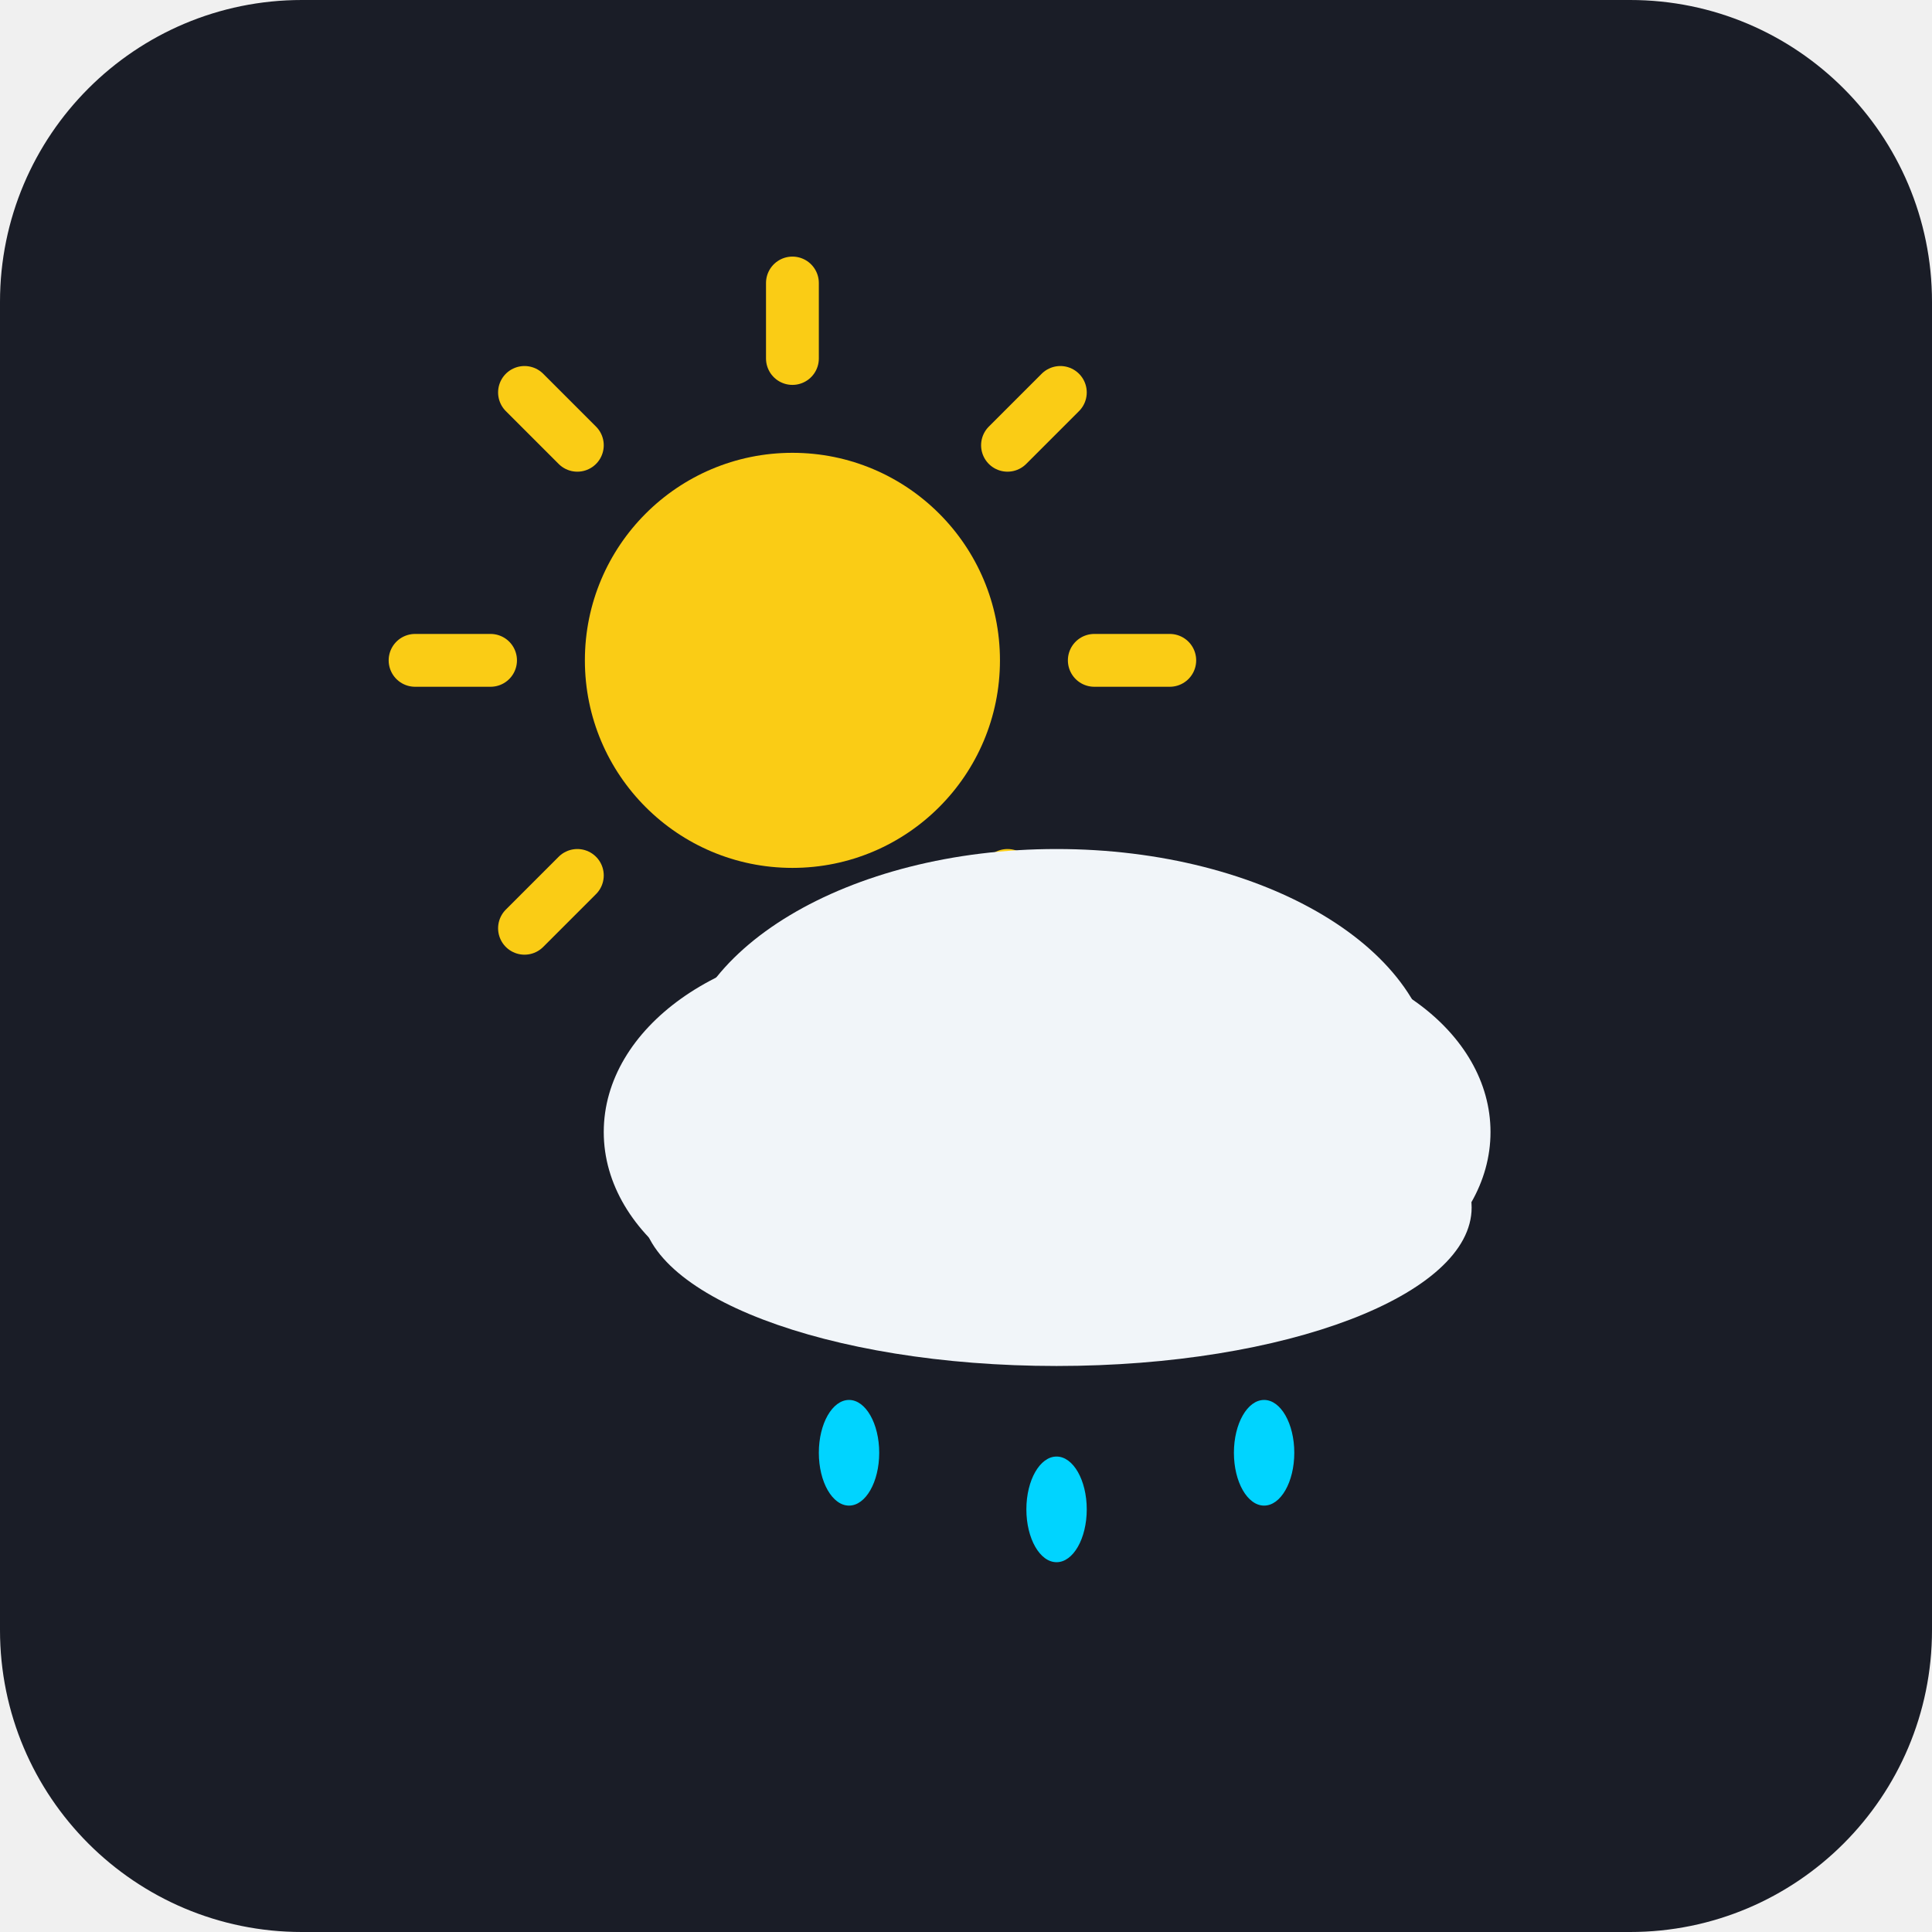
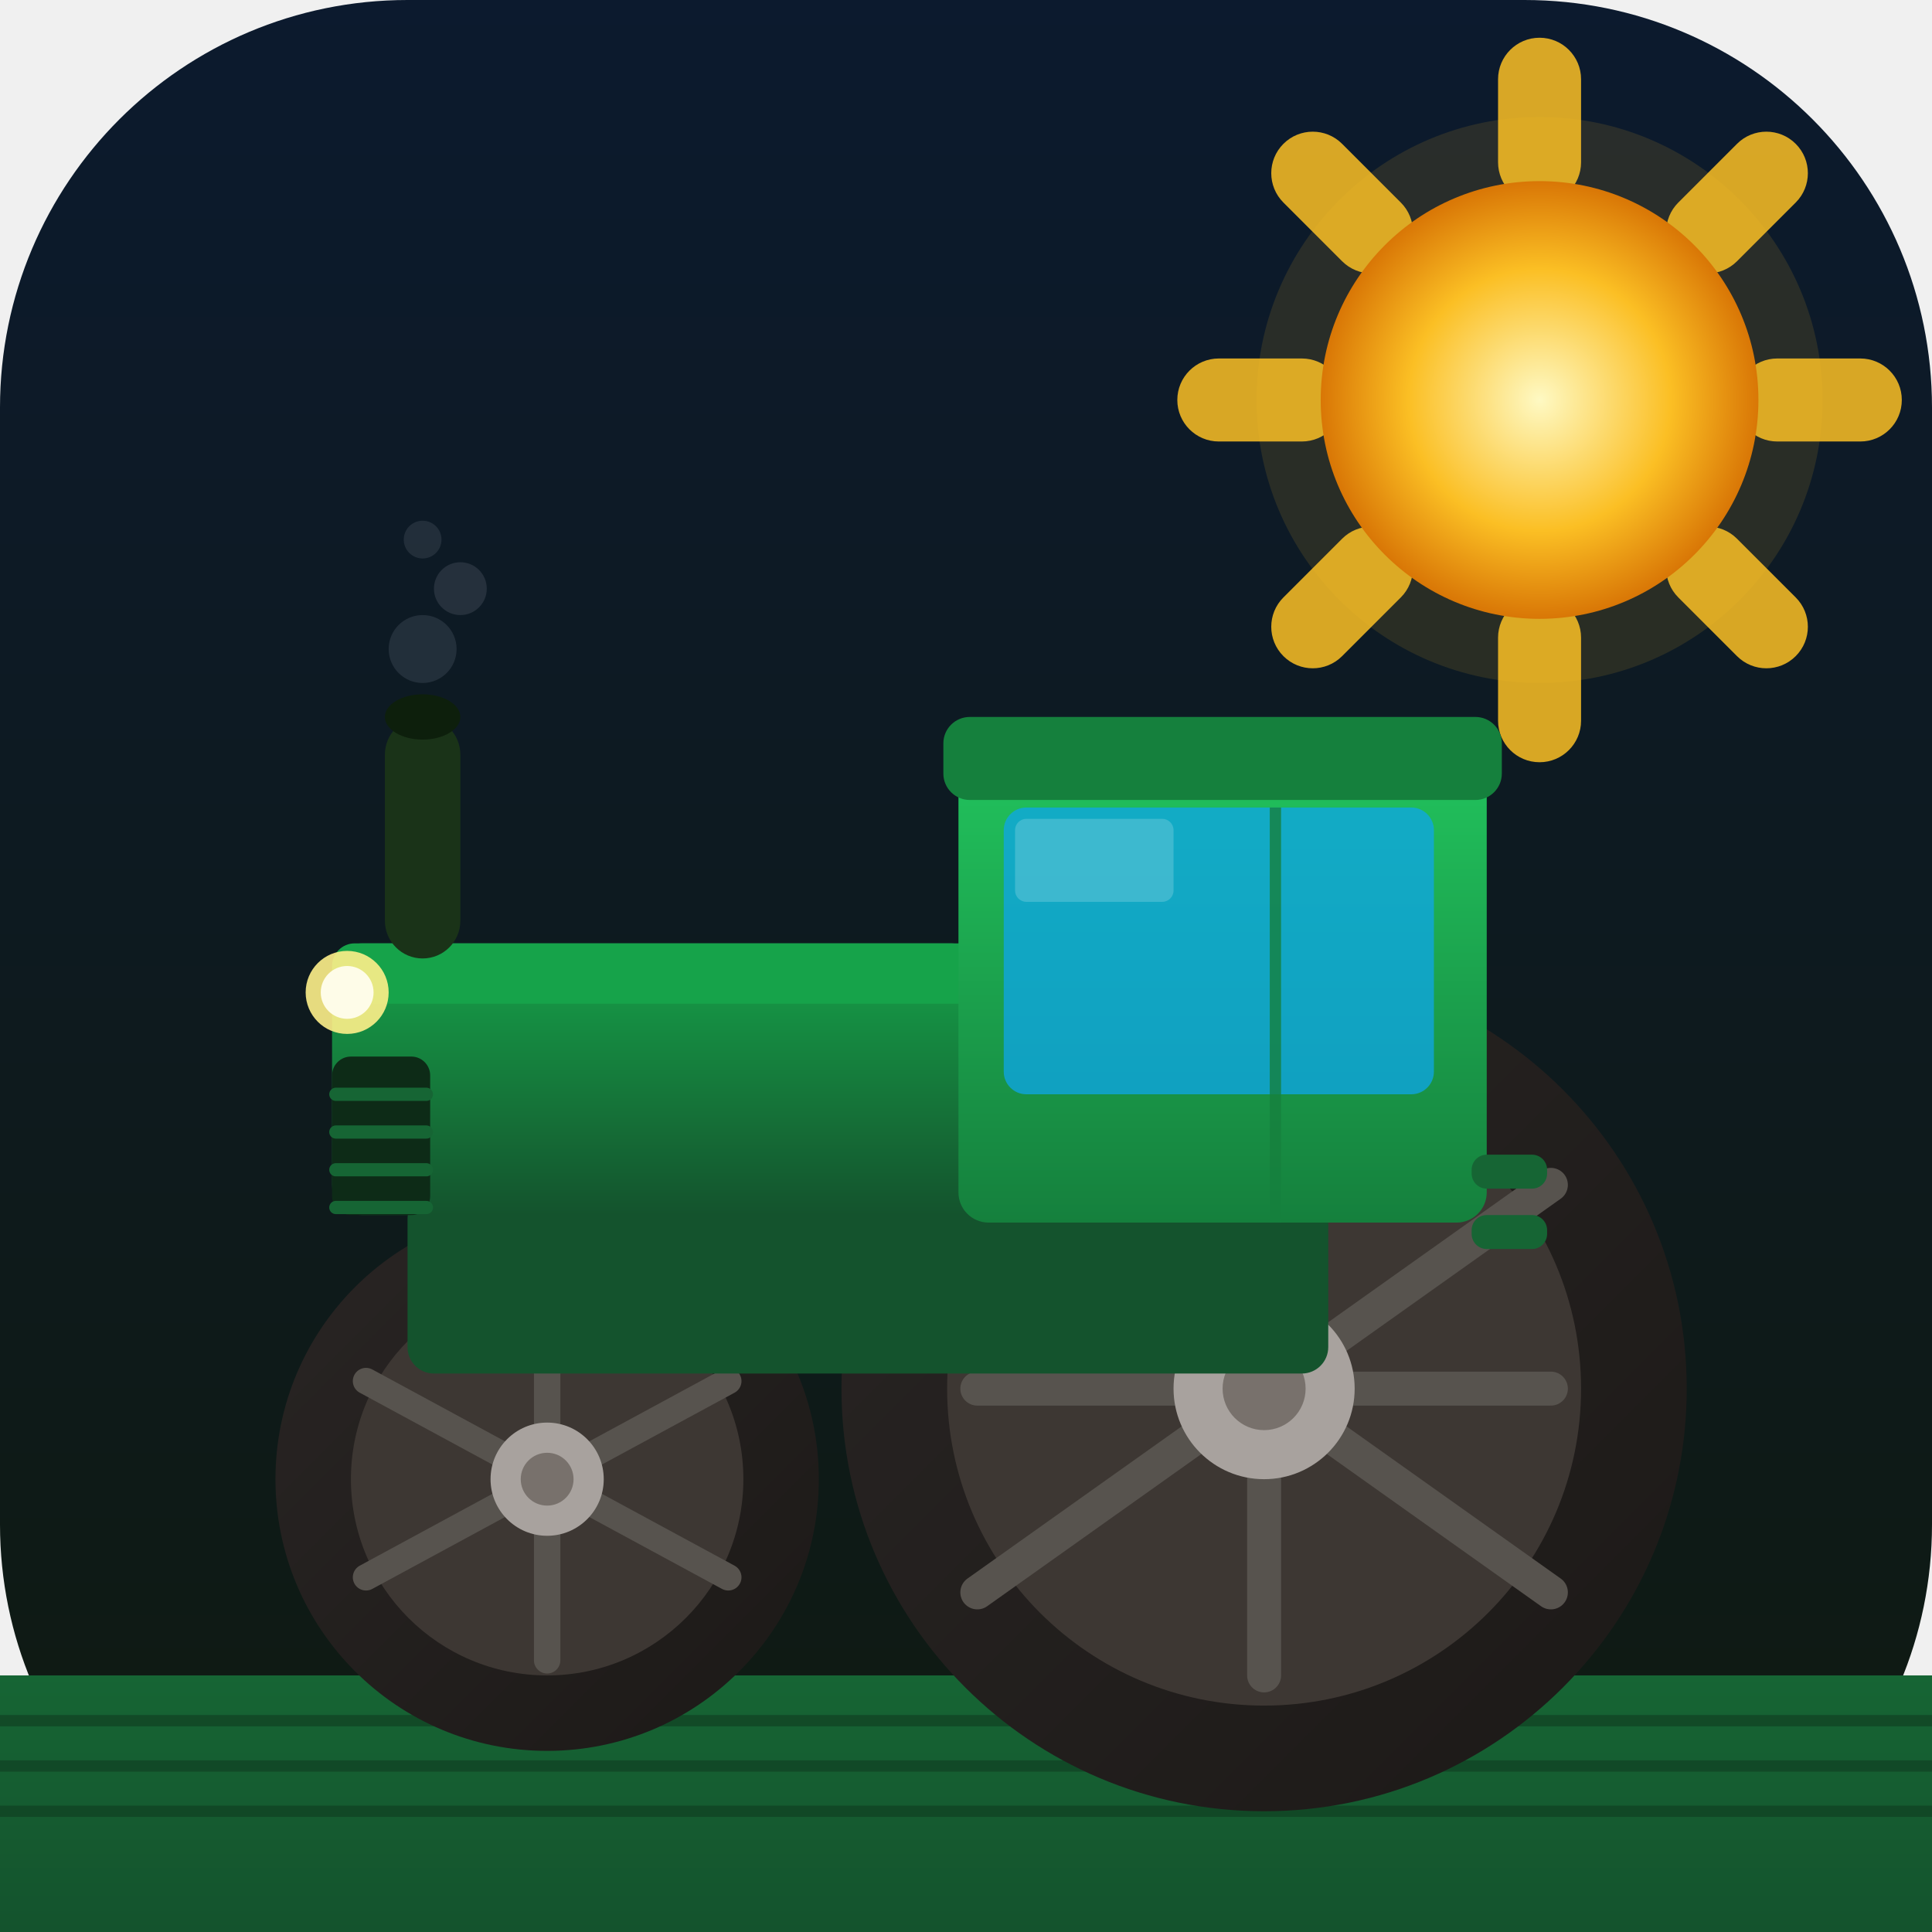
<svg xmlns="http://www.w3.org/2000/svg" viewBox="0 0 512 512">
-   <rect width="512" height="512" rx="80" fill="#1a1d27" />
-   <circle cx="210" cy="175" r="55" fill="#facc15" />
-   <g stroke="#facc15" stroke-width="14" stroke-linecap="round">
-     <line x1="210" y1="95" x2="210" y2="75" />
-     <line x1="210" y1="255" x2="210" y2="275" />
-     <line x1="130" y1="175" x2="110" y2="175" />
-     <line x1="290" y1="175" x2="310" y2="175" />
-     <line x1="153" y1="118" x2="139" y2="104" />
-     <line x1="267" y1="232" x2="281" y2="246" />
-     <line x1="267" y1="118" x2="281" y2="104" />
-     <line x1="153" y1="232" x2="139" y2="246" />
+   <defs>
+     <linearGradient id="bg" x1="0%" y1="0%" x2="0%" y2="100%">
+       <stop offset="0%" stop-color="#0c1a2e" />
+       <stop offset="100%" stop-color="#0f1a10" />
+     </linearGradient>
+     <radialGradient id="sunG" cx="50%" cy="50%" r="50%">
+       <stop offset="0%" stop-color="#fef9c3" />
+       <stop offset="60%" stop-color="#fbbf24" />
+       <stop offset="100%" stop-color="#d97706" />
+     </radialGradient>
+     <linearGradient id="cabG" x1="0%" y1="0%" x2="0%" y2="100%">
+       <stop offset="0%" stop-color="#22c55e" />
+       <stop offset="100%" stop-color="#15803d" />
+     </linearGradient>
+     <linearGradient id="hoodG" x1="0%" y1="0%" x2="0%" y2="100%">
+       <stop offset="0%" stop-color="#16a34a" />
+       <stop offset="100%" stop-color="#14532d" />
+     </linearGradient>
+     <linearGradient id="tireG" x1="0%" y1="0%" x2="100%" y2="100%">
+       <stop offset="0%" stop-color="#292524" />
+       <stop offset="100%" stop-color="#1c1917" />
+     </linearGradient>
+     <linearGradient id="fieldG" x1="0%" y1="0%" x2="0%" y2="100%">
+       <stop offset="0%" stop-color="#166534" />
+       <stop offset="100%" stop-color="#14532d" />
+     </linearGradient>
+   </defs>
+   <rect width="512" height="512" rx="108" fill="url(#bg)" />
+   <rect x="0" y="444" width="512" height="68" fill="url(#fieldG)" />
+   <g stroke="#0f4022" stroke-width="3" opacity="0.7">
+     <line x1="0" y1="456" x2="512" y2="456" />
+     <line x1="0" y1="468" x2="512" y2="468" />
+     <line x1="0" y1="480" x2="512" y2="480" />
  </g>
-   <ellipse cx="280" cy="285" rx="100" ry="60" fill="#f1f5f9" />
-   <ellipse cx="230" cy="300" rx="70" ry="50" fill="#f1f5f9" />
-   <ellipse cx="330" cy="300" rx="65" ry="48" fill="#f1f5f9" />
-   <ellipse cx="280" cy="320" rx="110" ry="42" fill="#f1f5f9" />
-   <g fill="#00d4ff">
-     <ellipse cx="225" cy="385" rx="8" ry="14" />
-     <ellipse cx="280" cy="400" rx="8" ry="14" />
-     <ellipse cx="335" cy="385" rx="8" ry="14" />
+   <circle cx="408" cy="106" r="75" fill="#fbbf24" opacity="0.12" />
+   <g transform="translate(408,106)" fill="#fbbf24" opacity="0.85">
+     <rect x="-11" y="-96" width="22" height="44" rx="11" />
+     <rect x="-11" y="-96" width="22" height="44" rx="11" transform="rotate(45)" />
+     <rect x="-11" y="-96" width="22" height="44" rx="11" transform="rotate(90)" />
+     <rect x="-11" y="-96" width="22" height="44" rx="11" transform="rotate(-45)" />
+     <rect x="-11" y="-96" width="22" height="44" rx="11" transform="rotate(135)" />
+     <rect x="-11" y="-96" width="22" height="44" rx="11" transform="rotate(-90)" />
+     <rect x="-11" y="-96" width="22" height="44" rx="11" transform="rotate(-135)" />
+     <rect x="-11" y="-96" width="22" height="44" rx="11" transform="rotate(180)" />
  </g>
+   <circle cx="408" cy="106" r="58" fill="url(#sunG)" />
+   <circle cx="335" cy="368" r="112" fill="url(#tireG)" />
+   <circle cx="335" cy="368" r="84" fill="#3d3733" />
+   <g stroke="#57534e" stroke-width="9" stroke-linecap="round">
+     <line x1="335" y1="368" x2="335" y2="292" />
+     <line x1="335" y1="368" x2="335" y2="444" />
+     <line x1="335" y1="368" x2="259" y2="314" />
+     <line x1="335" y1="368" x2="411" y2="422" />
+     <line x1="335" y1="368" x2="411" y2="314" />
+     <line x1="335" y1="368" x2="259" y2="422" />
+     <line x1="335" y1="368" x2="259" y2="368" />
+     <line x1="335" y1="368" x2="411" y2="368" />
+   </g>
+   <circle cx="335" cy="368" r="24" fill="#a8a29e" />
+   <circle cx="335" cy="368" r="11" fill="#78716c" />
+   <circle cx="145" cy="392" r="72" fill="url(#tireG)" />
+   <circle cx="145" cy="392" r="52" fill="#3d3733" />
+   <g stroke="#57534e" stroke-width="7" stroke-linecap="round">
+     <line x1="145" y1="392" x2="145" y2="344" />
+     <line x1="145" y1="392" x2="145" y2="440" />
+     <line x1="145" y1="392" x2="97" y2="366" />
+     <line x1="145" y1="392" x2="193" y2="418" />
+     <line x1="145" y1="392" x2="193" y2="366" />
+     <line x1="145" y1="392" x2="97" y2="418" />
+   </g>
+   <circle cx="145" cy="392" r="15" fill="#a8a29e" />
+   <circle cx="145" cy="392" r="7" fill="#78716c" />
+   <rect x="108" y="316" width="244" height="48" rx="7" fill="#14532d" />
+   <rect x="88" y="250" width="172" height="72" rx="8" fill="url(#hoodG)" />
+   <rect x="88" y="250" width="172" height="16" rx="6" fill="#16a34a" />
+   <rect x="88" y="280" width="26" height="42" rx="5" fill="#0d2b17" />
+   <g stroke="#166534" stroke-width="3.5" stroke-linecap="round">
+     <line x1="89" y1="290" x2="113" y2="290" />
+     <line x1="89" y1="300" x2="113" y2="300" />
+     <line x1="89" y1="310" x2="113" y2="310" />
+     <line x1="89" y1="320" x2="113" y2="320" />
+   </g>
+   <rect x="102" y="190" width="20" height="64" rx="10" fill="#1a3318" />
+   <ellipse cx="112" cy="190" rx="10" ry="6" fill="#0d1f0c" />
+   <circle cx="112" cy="172" r="9" fill="#4b5563" opacity="0.35" />
+   <circle cx="122" cy="156" r="7" fill="#6b7280" opacity="0.25" />
+   <circle cx="112" cy="143" r="5" fill="#9ca3af" opacity="0.15" />
+   <rect x="254" y="196" width="140" height="128" rx="8" fill="url(#cabG)" />
+   <rect x="250" y="190" width="148" height="22" rx="7" fill="#15803d" />
+   <rect x="266" y="214" width="114" height="76" rx="6" fill="#0ea5e9" opacity="0.75" />
+   <rect x="269" y="217" width="42" height="22" rx="3" fill="white" opacity="0.18" />
+   <line x1="338" y1="214" x2="338" y2="324" stroke="#15803d" stroke-width="3" opacity="0.8" />
+   <rect x="390" y="306" width="20" height="9" rx="4" fill="#166534" />
+   <rect x="390" y="322" width="20" height="9" rx="4" fill="#166534" />
+   <circle cx="92" cy="263" r="11" fill="#fef08a" opacity="0.9" />
+   <circle cx="92" cy="263" r="7" fill="#fefce8" />
</svg>
